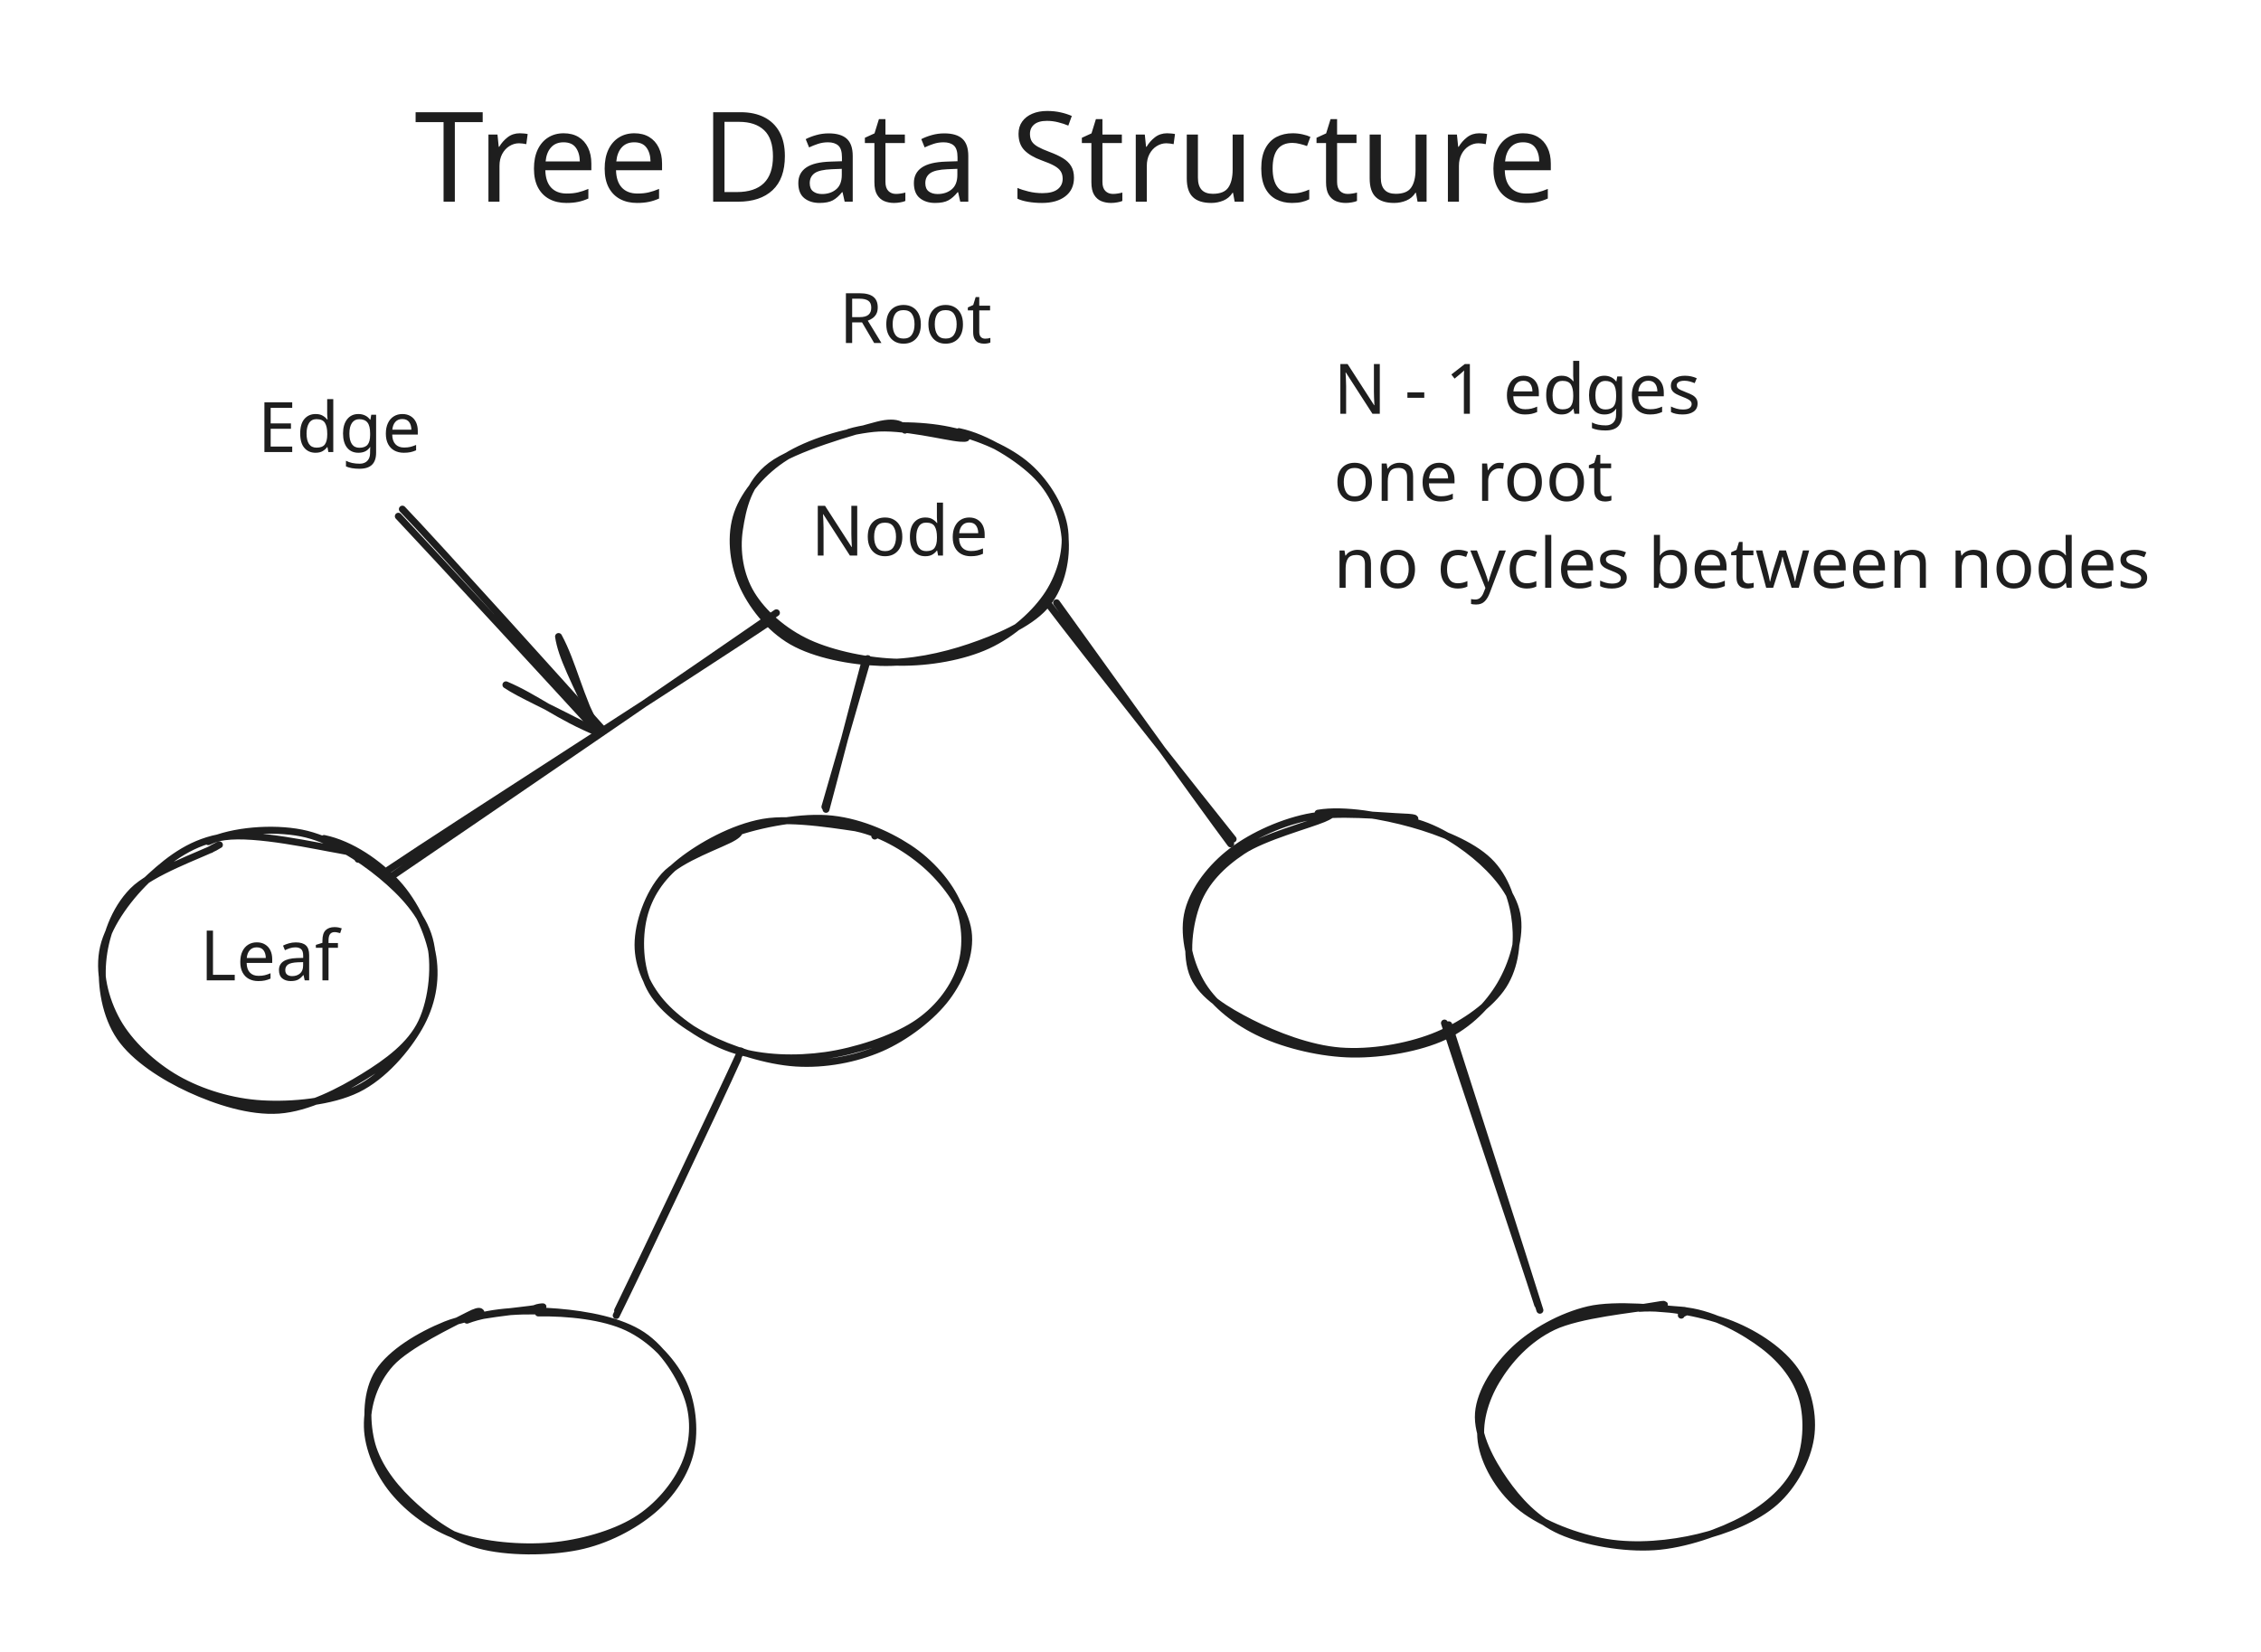
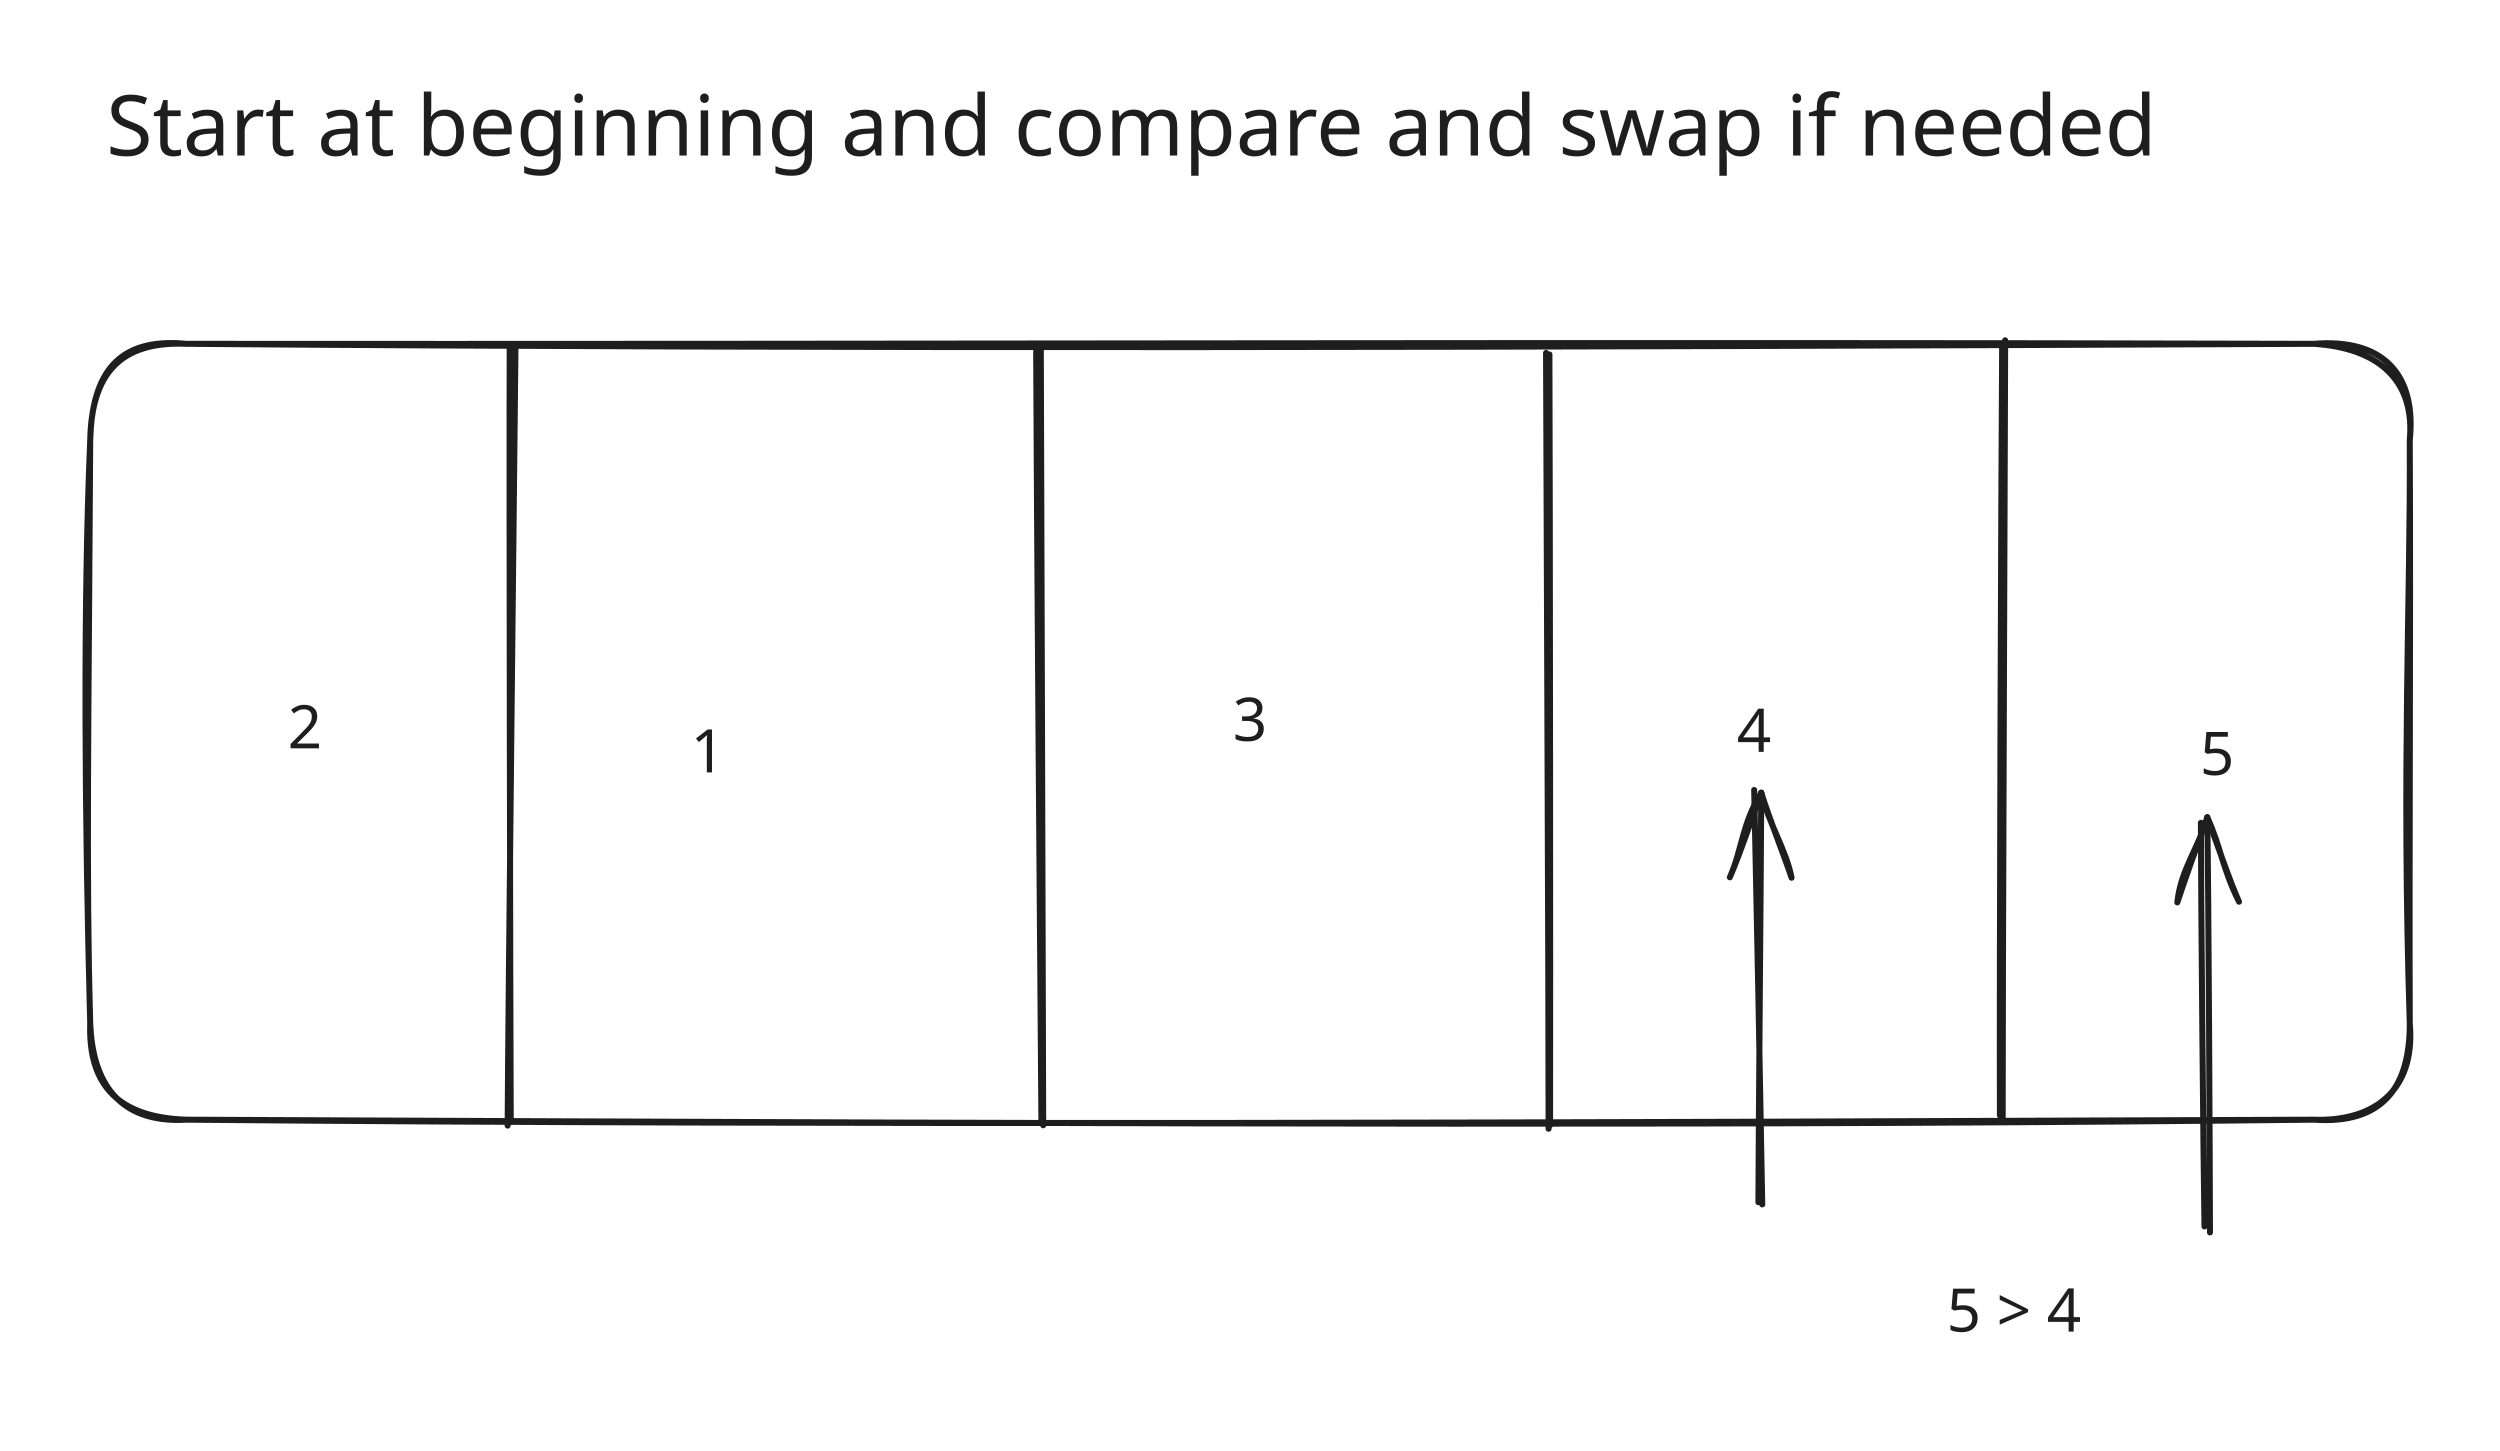
- <svg xmlns="http://www.w3.org/2000/svg" version="1.1" viewBox="0 0 649.34 474.333" width="649.34" height="474.333">
+ <svg xmlns="http://www.w3.org/2000/svg" version="1.1" viewBox="0 0 831.333 482.28" width="831.333" height="482.28">
  
-   eyJ2ZXJzaW9uIjoiMSIsImVuY29kaW5nIjoiYnN0cmluZyIsImNvbXByZXNzZWQiOnRydWUsImVuY29kZWQiOiJ4nO1bWXPiuFx1MDAxNn7Pr6ByX1x1MDAwN0b7Mm/ZOiFcdTAwMGJcdTAwMWQ663BnKuVgXHUwMDAx7lx1MDAxOJu2XHUwMDFkIJnq/z6yO8FcdTAwMGLYXHUwMDAxxiGeqVZSXHRosY50vk/nXHUwMDFjSf5rq1bbXHUwMDBlnkZq+7fatpp2XHLbMj1jsv1LmD9Wnm+5ji5C0XffffS6Uc1BXHUwMDEwjPzffv3VXHUwMDE4jVx1MDAxYX0ruHfdh0bXXHUwMDFk/mimbDVUTuDriv/X32u1v6K/yY5s21x1MDAxYfkqqlx1MDAxZVx1MDAxNcQ9MZzNbLlO1ClinFxiiTGbVbD8fd1XoExd2jNsX8UlYdY2nqA2ZWJvKr2Hq93nm874a0fEnfYs275cYp7sSCTf1SOPy/zAc1x1MDAxZtSNZVx1MDAwNoPX4Sfy81p57mN/4Cg/XHUwMDFjOpzluiOja1x1MDAwNU9hXHUwMDFlXHUwMDAws1xcw+lHz4hzpvpcdTAwMWJcdTAwMDekwXRcdTAwMTJcdTAwMWNAyKFcdTAwMTCz0qi9XHUwMDAwXHKsXHUwMDEzwVx1MDAxNFBBJVx1MDAxNlx1MDAxOcH2XFzb9ULB/lx1MDAwN1X4XHUwMDEzi3ZvdFx1MDAxZvpaPsec1Vx0PMPxR4andVx1MDAxNdebvFxmWabl4HRWY6Cs/iBcYlUloiqUXHUwMDExSSBcdTAwMDEsMUsq0lx05JRTXGZcdCOzklCEUdOMsPFnrFx0z1x1MDAxOKpm2MR5tO3kdDrmy3S+YihGXHUwMDExesn5XHUwMDFljzGsf5BFX1x1MDAxMoEpXHUwMDE0XHUwMDA2alx1MDAxYVx1MDAwZjxcdTAwMDFcdTAwMWJcdTAwMTXsS/Ou1Tk92D/5etBsPjTx7uP2rN73l0+x+I8j01xiXkZcZiQliHDOOJ+V25bzkFx1MDAxZJvtdlx1MDAxZmLgbiVcdTAwMDYyx5aUnFx0qvA8pkBcZlx1MDAxMFx1MDAxMJBcdTAwMDGxNFVcdTAwMTaPudpUQaIhJMCIXG7ChOAyRVx1MDAxNVx1MDAwNFBcdTAwMDPr5YIgilx1MDAwNEcogcGyqUJYXHUwMDAzcSkpXHUwMDA2XHUwMDAwSSSZnKdcbqJZblx1MDAxMFx1MDAwZaEgXHRccq3NjFTBXHUwMDFjXHUwMDA1ilAqXHUwMDAw4GRcdTAwMDWUxlK5TnBhPUcsXHUwMDA0qdxPxtCyn1I6jeCr57DlmolJXHUwMDBlc3dsq1x1MDAxZlx1MDAwMnm7q6VVXlxu44GlbdGswtAyTTvRuqu7MixHec1lXHUwMDE2etez+pZj2JdcdTAwMGIl0eNWR6+Kgo2Equ5ccl+FpdGUrUVRXCKzma9cdTAwMWPlXGYgKiFanqKy9+l0cG9ja/RlfN6bPnhXu/yu4lx1MDAxNMU/rIhcdTAwMWUp13ZcIjG1UXtcdTAwMDI3Zc1cYm9cdTAwMDCoKSqIZEDiRdZsnqLa2kqGXHUwMDExoLHHsXmSYlx0teRcdTAwMWIj6Vx1MDAxN9dccnJIaqteUEDRwFx1MDAxZOXxMyVtlozpXHUwMDFlyyBjgXdcdFx1MDAxOc3mzowmXHUwMDAyXHUwMDE4aG9nefdSoMn+Vf10fD5cdTAwMWHW6SNcdTAwMWHut6fntNqEXHUwMDE0mpBSJyaJQFx1MDAwNMGMzZQwKlx1MDAxNYRcdTAwMTOIIJDvZzPLcC81NSRcdTAwMTeiXGZcdTAwMWK6lndZJmvXXHUwMDA2NMxcdTAwMDc0o9q8XHUwMDEwukLAhJ4mu/2b5vFu81x1MDAxYdztfD7sO7eDilx1MDAwN0yMszRMMogmkYmhgjNcdTAwMWSGXGJSbURDQlx0XHUwMDE1gEtUPUhcdTAwMTPtseDSYppcIkhTlFx1MDAwN2mJMFx1MDAxN0ivT0sj+uy0f9cxdy7R5dnDoP15R2vnbFptRFOEXHUwMDBiXHUwMDExLVx1MDAxYUAnPUtcdTAwMWHUOv5hXHUwMDFmiWguslx1MDAxMNbuklx1MDAwZT6h9mw/XGLCszYrxfw7bcmm0pE3Y/iN+Odn1yft6/pqMT/TXHUwMDA2891j/oQnl13uJYCEIbxCRLF40NUmXHUwMDA30fAnXHUwMDAwXHSJXHUwMDEw5ZpcdTAwMWYpcmBEXHUwMDFhXHUwMDA0IUHDJZTCxHJVekBBXHUwMDFiUsf8jFwiIMOQgsxzY0HMr6tTJFx1MDAxMzr8gKCfMZKQ7L3jiVNl9N4p6H9jac/GXHUwMDE5aUneOc5AMjfwZ1RIqT3EmDNv0fS4v8cvzFH7qe13L8fi5MJ43rmuOE2lKLBhREch1bFhb3tlklx1MDAxM1xmXHUwMDEw5yXsXHUwMDAz/GtcdTAwMDNcclx1MDAxZFx1MDAxZOdaXHUwMDFlijkhOlx1MDAxNFveLfu0Z47dXHUwMDEz68stfjpU/KzpfJ3U3WpDWlx1MDAwN5tcdTAwMTFoMaDhuYaAXHUwMDE5SON/VaCBhcBapVx1MDAxZualXHUwMDE1QlrPXCIuXHUwMDBi0tFSvlx1MDAwMM9cIlx1MDAxN85Szy3WXHUwMDFhXj5s7u1cclq3Z0f11lx1MDAxNJyftXpXQ+tQXHUwMDFjV1x1MDAxYs1cdTAwMWOygnNGhOm7wVx1MDAxN0LwdliRXHUwMDBi8Vx1MDAxOX4p4YCjMrZmy8evhFx08KzgYfmB4Vx1MDAwNbuWY1pOP9tEOWZOiW34wZ47XHUwMDFjWoFcdTAwMTbj3LWcIFsjeu6O57mTgTLm5kI/ObdsXHUwMDE0Pi5cdTAwMWRWxZ9qMaaiL7PPf/6ysHY9X/VhmlN6/Lyt5P9VmY5yXTFcdTAwMDRcdTAwMTFcdTAwMTdcdTAwMThCuLwv5o3uTtvsWNqdrm17bPzJIf1exalOUFx1MDAxMdV1QLWhQ5jENM+YTuZNXHUwMDEzI5Bqm/Vhl1x1MDAwNoqCJ4AgjbXwk9qvqVx1MDAxZes2TFx1MDAwNMVccv5cdTAwMTF3XHUwMDEz8f3cdlx1MDAwNyWUaD9meadzfOk3XHUwMDAz01x1MDAxMPzQ+XZ+fXl++XDMbivOXUkjdnKNPE1Rnj5ARVx1MDAxOObayZK5S1x1MDAxN3CXzW3+QUSlXkEgqCR3KVx1MDAxMD/N8nxtmqIuXHUwMDEzJVFcdTAwMTeTbGZ80spcdTAwMTBHXGKv4GGPg5O627Q7V65/dPNlr7Nz69jP1aauXHUwMDA0soC6mG6Muiie5lx1MDAxOXXFvNnVKqHa7pJcdTAwMTI2J8unrsA/PepcdTAwMDW1Y9WGSZRldXHuXHUwMDAxXHUwMDFjpIxilFx1MDAwNMlbzL3uqF7/8EBQ79ZcdTAwMTGDe1x1MDAwNUzDXHUwMDFhVpu5XHUwMDFjXHUwMDE0XHUwMDE5XcxgRpLyqIrzOk5ExnPEJVJcdTAwMDJcdTAwMTLecawgcaH+Xeuw4T9O3HqepsPEyYo8zjsslPmHhYBcdTAwMTAgXHRYnsdtb9CanvCLwcRcdTAwMGZcXPPTuPNccl6fVZvHglx1MDAxN+1xQVx1MDAwNnM3Scu2wJhpbUtcdTAwMWX+YJY8oY15Pb/FXHUwMDA19UqLXHUwMDA1XHUwMDE1JfjS659cdTAwMTZcdTAwMTJcZuVcdTAwMDavXGLX6jVYU2Zf+X84rqNqnutcdTAwMDZ/OI5b6z51beXX7lUwUcqpOa6p/M3eU1xcV7alTlx1MDAxYdl614shKHhcdTAwMDdAMlx1MDAwMfAq8XHr6vr4+Ir93mntPn+7XHUwMDE1xiG4TJ5cdTAwMDVVkeJcZlx1MDAxNu1tiY1tbWHdXHUwMDE1wVLoXHUwMDE55zDngjGZpzhjXHUwMDEyXHUwMDAxzbSPvGBMKGFcdTAwMTQk4bpcdTAwMDbFXHUwMDEzd1xm36D4padUbd9cYozaReA9doNHL++lgHficaFcdTAwMDBLkVx1MDAxNcNCslx1MDAxYaFcdTAwMDex8MiJZTNnL1x1MDAwM2iyUorQ8lxc3dvb74+fXHUwMDAxXHUwMDEzzuTo98Defb7pXHUwMDFk3Fecq0BcdTAwMTTtQ2une1N7WVx1MDAwYuwvQ1x1MDAxOWdgjqxSSCpcdTAwMDWo4m1jXHUwMDEy3udGSVx1MDAxMK/pZidcdTAwMDR7eYnzx1Wb5/7R0WeB+l67fbov3da9cE5cdTAwMDaJa3Sa9N3HUErQXHUwMDAwiDJcdTAwMDS5XtiYXHUwMDA0XHUwMDEyxsFSOGHGKKRB+lx1MDAxOFx1MDAxZNG5sW/Mwc9ytdx9NZGsPlx1MDAwZrCSnPz84y0ooO5KJO+bvbWsXHUwMDE0K7qSy1xuZbzIy+fZeX+3ZYXQhoBSMkhcdFx1MDAxN1x1MDAxNNJcdTAwMDXbblx1MDAwYt4xXG63QnHq1uY7uVx1MDAwMDO4pe7FLmNNUjD8wZhZyTJcdTAwMTdj116d1oohXHUwMDBltIe+WY9cIt3jSjdcdTAwMGK3XmZu21x1MDAxOI0uXHUwMDAyPW+zRVjDwDJfXHUwMDA2XHUwMDFm9749ttRkt1x1MDAxOJhbL2tIyFZcdTAwMTWZm+9b3/9cdTAwMDZcdTAwMWb4wfMifQ==
+   eyJ2ZXJzaW9uIjoiMSIsImVuY29kaW5nIjoiYnN0cmluZyIsImNvbXByZXNzZWQiOnRydWUsImVuY29kZWQiOiJ4nO2aW1PjuFx1MDAxMoDf+Vx1MDAxNamc11x1MDAxOa9ad83DVlxyMCxcdTAwMDR2XHUwMDE4XGKXXHUwMDFktra2nMRcdTAwMDRPXHUwMDEy2zjmujX//bRMiC/BITBJNlNcdTAwMGJUQVwiyVZL6q+71dI/a7VaPbmLvPqHWt27bbt9v1x1MDAxM7s39Xe2/NqLh35cdTAwMThgXHUwMDE1Tb9cdTAwMGbDq7idtrxIkmj44Zdf3Chyun7SXG7DntNcdTAwMGVcdTAwMDdcdTAwMGaPeX1v4Fx1MDAwNclcdTAwMTBcdTAwMWL+id9rtX/Sv7mOYq+duEG376VcdTAwMGakVbm+OC2Xflx1MDAwZYO0XzBSXHUwMDE5RVx1MDAxNfBxXHUwMDBif7iJ/SVeXHUwMDA3q8/d/tDLamxRnZ/p863ddqtx3vt0cFx1MDAxMqxHh61GmHV77vf7zeSun4o1XGZx9FndMInDnnfqd5KLxynIlVc9XHUwMDE1h1fdi8BcdTAwMWLa4cO4NIzctp/c2TJCxqVcdTAwMGZz8KGWldziNy6EQ/BHXHUwMDAyYVx1MDAwMoSkYlxcbV9AXHJ1tCQgXGYzXHUwMDFjXHUwMDE0VyXBNsJ+XHUwMDE4W8H+XHUwMDA3nv3NRGu57V5cdTAwMTflXHUwMDBiOuM2SexcdTAwMDbDyI1xvbJ2N6MhK1x1MDAwNVx1MDAwZcNcdTAwMWbFXHRlnKlMjlx1MDAwYs/vXiRWXHUwMDE4obPuvXRcdTAwMTVcdTAwMTRcdTAwMTPCXGKmskHZPqOdTqpcdTAwMTB/ZVNcdTAwMWa7XHUwMDAzb8c+XHUwMDExXFz1+/n5XHUwMDBiOqP5e1ScTHXYqOR7Nijb/lNZ5fJqV1C9xLvNRprTk5PmVvvw7PLozlx1MDAwNy8hcl9cdTAwMWatN1x1MDAxYfVxu+/vnn7tw8OXf2xcdTAwMWP7X1x1MDAxMlx1MDAxZG9CW1xyz/2b9U15VOzlsX83jsOb3HtHn7JpuYo67oM6g1wiRjFmXHUwMDE4SJIpfN9cdTAwMGZ65Tnrh+1eRsBaTuBcdPRcbuPPUVx1MDAwN6CrqNOGXG5qjKQzQ/f0ZK40dJoxR1x1MDAwYqlcdTAwMDThWlNccrTAXHUwMDFjJ8ZhS2FcdTAwMGWYI8FcdTAwMTgjXHUwMDAwXHUwMDE06KeRK1x1MDAxM1x1MDAwN1x1MDAwMJRcdTAwMWKG9uLHkStUTLA1TU2pXHUwMDExQr5ATTOpwiBp+vd2TSgplG65XHUwMDAzv39XWNNUf3FcdTAwMTJZvVD0se93rVx1MDAxYdfbKKpcdTAwMTdcdTAwMTc0PPHRrY1cdTAwMWJcZvxOJ+942tiP61x1MDAwN168M4u/XGJjv+tcdTAwMDdu/2hSXGZcdTAwMWOxt/24SODklqnlXHUwMDBlPVubTtZUOtNWT/lEUkknJUxSXG7UZFP3XHUwMDFjnmdcdTAwMDdJ6/3n+DQ+vTluaGbu7lx1MDAxNN1fbTzRo1x1MDAxNH1iySVyXHUwMDA3XGbjijJN0X2aheGZSZV3galojFxiUELpbICPeEqQTGliXHUwMDE24lx1MDAxMenzXHUwMDFlcSHUXHUwMDBlXHUwMDEzN07W/aDjXHUwMDA33fIjXtCpqOm7w2QjXHUwMDFjXGb8XHUwMDA0xfhcdTAwMTL6QVJukb73o/WSXHUwMDE3njsxXHUwMDE3+ObKusi+rlx1MDAxOFx1MDAwMmSfatnSpV/Gn/9693zriSXOnl7L/38p1oxAufRcdTAwMTFrITjhXHUwMDE4dM1cdTAwMWXpbjXv973jXHUwMDFk//6g2Tzb1Fx1MDAwMra+3b5fbaptgEmFMZpKpZjOXHUwMDE5uVx1MDAwN6qZo1xilVxcoONFslx1MDAxN+d0X0W1UVx1MDAwMFxcyNxu5Y3qN6rt2mlSLlx1MDAxZG9gNapcZuVSzO6sXHUwMDBm/OP3retPp1vH6/2j3483XHUwMDAzvr9cdTAwMWSvNtZcdTAwMTgkO1x1MDAxOCkzXGanXHTRoFlcdGuBsTSGq1RwLnCzuFpYU1wiUSilM3zesH7D2q6dVOXScVxmTlx1MDAxOWhOTea/nqO67fZOXHUwMDE1bFxcXHUwMDFl/r5cdTAwMWTK0/tG84tcdTAwMGIrXHUwMDFlglx1MDAwM1x1MDAwNrCOoVJKI7UhuEUtYU1TrFx1MDAxOUWXbcRcIvfIr+FacKZcdTAwMDFwa/+G9X9cdTAwMTPr6sRXJdZKolx1MDAwN7O+YGasXHUwMDFiMux3r+Bb47ZcdTAwMTW5Z4fd5FhcdTAwMGV2V1x1MDAxYmtBiYNMS61ImnIqxuBcdTAwMWMgTTZTrXE2jFxcoLdcdTAwMDbuUGaMmZJrnozBteSKm3k46+mJr7GyLT37u9y0XHUwMDFhrUir9b3zXCI9xaRaXHUwMDEyRlVcdTAwMTm1gqjl9Fmuu3mkz6pcdTAwMTin1ftsXHUwMDBlWqLHXCKzJ7f/7uxcdTAwMDK7ut9Rja32yTZE7FwiXHT3VptxKfhUxs2yXHUwMDE4XHUwMDE3XHUwMDBlt8ltXHJcdTAwMThBYOxcdTAwMGZ0Jsy51Fx1MDAwMqMvOVx1MDAwN9/9s6S3YblcdTAwMWPCcjhcdTAwMDTDy6XjnTFOMTeCmNlcdTAwMTNeZ4e9+NuFYNv07JTu7WxutKON31ZcdTAwMWJEbEFcdTAwMWTBMYSGXHUwMDExXHUwMDAwJVx1MDAxMpmD0bNcdTAwMTJcXGOdMGSB3pY6ypKoXHUwMDE0arac9aBJKSqYhHmc7b7e38aXJ9f7XHUwMDA3w0GYhJtxg0I7an7dns3fvpv23lx1MDAwNZ/i2tOJpdlcdTAwMGa+XFz7wZdkP6q34OjZjLLOfGbz0T3e2N9lX5uX+4et7vHH4JrHn7srbj5AyGnmw4byqGh2XHUwMDFhOJKtS4LN1Xowm7dcdTAwMTflXHUwMDBiKlONh2G4f+PzOFx1MDAwNvtXjMcskL/wqsaPQS6WXHUwMDBiuVhcdTAwMGXk+ZPsibNuhU5cdTAwMTG4nj1ab+6Fh+pcdTAwMDS+xudcdTAwMWX5vNs9OHH1Xm+1KeeSVFxcu0rzbEQ7Nlx1MDAxYdb2ipViXG5cdTAwMTZ4/4tKR1OG5oYzxJ1l9mSMOZvEXFxcdTAwMTjOef6K3s9cdTAwMWGs60LpXHUwMDE0XHUwMDBlmzZdVnOTWstDYFx1MDAwMj/o1tygU2uHXHUwMDAzO7Pp5+GNXHUwMDFi1fzzWoCT5HVqy1x1MDAwNfdH5JuJdMqnkv5gSJ9AnU85KZOGMG5cZp9cdTAwMWT16fHbSqJcdTAwMGVcdTAwMDSmZd+E0nbDrKk0hlGhyoLN0aE7XHUwMDEyXHRcdTAwMDec9TTBn4tUx6hcdTAwMDPLiFx1MDAxYbGOXHUwMDExl1x1MDAwNNylrOLFllfH26Wkek6w0cXmWS6KpUajfWWlJFx1MDAwZWdcdTAwMWOkXHUwMDAwQIlcYlx1MDAwMUp5rlXXjexYlSOEkbjzM4ZoKrSaXHUwMDE4fCGfXyXU9C1xQShcdTAwMDLanllxplx0p9RkxzVjobiDs0hcdTAwMTRcdTAwMDVOiNFAJ2Wa80lC2VDM9TDhfaWKP9Qymb1hLf//xVZN5Dx2OYBcdTAwMDFGgfD8XHUwMDA2+jmrNj1gXU2rXHUwMDA2QjtKXHUwMDEyjcojXHUwMDE5oyWjpq2yU8IlRY1cdTAwMTdygef/jlx1MDAxMoxIXFx0XHUwMDFikOA+5YlcdTAwMDDmXHSrhlx1MDAxOCq7u8par5BVe+1cdTAwMDZj5qPCKtMyfbtcXDAtSlx1MDAwMbPXkZVcdTAwMDQ0LTpcdTAwMDfayLJcYkdcdTAwMGKNXHUwMDAz4VxmcJeKru/ntizVepZWv9y0VG6NVHX+g+LG+kWGhV1cdTAwMWXtbVx1MDAxY/T8nYu7zT+uztZvW1tfV/5cboKidmskhFx1MDAwMqpccildXHUwMDAzllx1MDAwNFx1MDAxNVx1MDAwYteBouIpwTmUXHUwMDA0m+M5XHUwMDA2R1xyNkahY8Q1YTxDclpcdTAwMDJcdTAwMDSl0pLyedxcdTAwMTh8/dZcYjfPZnnnXHUwMDE4ovZrbcm5yFKXL0pVrI0gr7tRhLumxFx1MDAxYlx1MDAxYkRcXCq/M1x1MDAxYX7Wff3a927WpyvP2ohzS5SXOoXva9//XHUwMDBmaXybiiJ9
  <defs>
    <style class="style-fonts">
      @font-face {
        font-family: "Virgil";
        src: url("https://unpkg.com/@excalidraw/excalidraw@undefined/dist/excalidraw-assets/Virgil.woff2");
      }
      @font-face {
        font-family: "Cascadia";
        src: url("https://unpkg.com/@excalidraw/excalidraw@undefined/dist/excalidraw-assets/Cascadia.woff2");
      }
      @font-face {
        font-family: "Assistant";
        src: url("https://unpkg.com/@excalidraw/excalidraw@undefined/dist/excalidraw-assets/Assistant-Regular.woff2");
      }
    </style>
  </defs>
-   <rect x="0" y="0" width="649.34" height="474.333" fill="transparent" />
-   <g stroke-linecap="round" transform="translate(211 122) rotate(0 47.33334 34.33333)">
-     <path d="M32.8 2.17 C40.32 -0.08, 51.62 -0.21, 60.03 1.29 C68.44 2.79, 77.48 6.5, 83.24 11.15 C89 15.8, 93.44 22.99, 94.59 29.21 C95.73 35.42, 93.77 42.75, 90.12 48.45 C86.46 54.14, 79.81 60.08, 72.67 63.38 C65.53 66.67, 55.87 68.34, 47.28 68.23 C38.68 68.11, 28.21 65.94, 21.12 62.68 C14.04 59.42, 8.08 54.09, 4.79 48.67 C1.49 43.24, 0.41 36.28, 1.35 30.12 C2.29 23.97, 3.82 16.74, 10.41 11.74 C17 6.74, 34.48 1.82, 40.9 0.13 C47.31 -1.57, 48.84 0.83, 48.89 1.56 M64.39 1.98 C72.25 3.59, 81.8 9.62, 86.89 14.84 C91.98 20.07, 94.59 27.09, 94.94 33.34 C95.28 39.58, 93.53 47.2, 88.95 52.3 C84.37 57.4, 75.32 61.26, 67.46 63.92 C59.6 66.59, 50.29 68.56, 41.79 68.28 C33.29 68, 23.11 66.04, 16.49 62.26 C9.86 58.47, 4.66 51.67, 2.04 45.54 C-0.58 39.42, -1.33 31.57, 0.78 25.51 C2.89 19.45, 8.21 13.28, 14.71 9.21 C21.21 5.14, 31.47 1.97, 39.8 1.08 C48.14 0.2, 60.61 3.58, 64.73 3.88 C68.85 4.19, 64.77 2.71, 64.52 2.93" stroke="#1e1e1e" stroke-width="2" fill="none" />
+   <rect x="0" y="0" width="831.333" height="482.28" fill="transparent" />
+   <g stroke-linecap="round" transform="translate(30 114.3334) rotate(0 385.6667 129)">
+     <path d="M32 0 C268.04 0.21, 503.94 -0.68, 739.33 0 M32 0 C253.16 1.74, 474.18 1.17, 739.33 0 M739.33 0 C760.72 1.3, 773.15 12.01, 771.33 32 M739.33 0 C762.74 -1.96, 773.58 10.45, 771.33 32 M771.33 32 C771.61 86.11, 768.61 140.65, 771.33 226 M771.33 32 C771.64 100.01, 771.1 167.56, 771.33 226 M771.33 226 C771.38 247.1, 762.47 259.64, 739.33 258 M771.33 226 C773.34 248.77, 758.91 258.74, 739.33 258 M739.33 258 C493.88 258.96, 247.52 259.93, 32 258 M739.33 258 C563.41 259.95, 387.3 259.61, 32 258 M32 258 C9.98 257.28, -0.73 247.12, 0 226 M32 258 C9.24 259.33, 0.75 245.29, 0 226 M0 226 C-1.84 157.22, -2.34 86.95, 0 32 M0 226 C-1.43 175.94, -0.51 125.7, 0 32 M0 32 C0.43 9.83, 10.09 -0.94, 32 0 M0 32 C0.62 9.94, 9.04 -2.23, 32 0" stroke="#1e1e1e" stroke-width="2" fill="none" />
  </g>
-   <g transform="translate(235.2237 144.056) rotate(0 23.13998 12.5)">
-     <text x="23.14" y="0" font-family="Virgil, Segoe UI Emoji" font-size="20px" fill="#1e1e1e" text-anchor="middle" style="white-space: pre;" direction="ltr" dominant-baseline="text-before-edge">Node</text>
-   </g>
-   <g transform="translate(241 83) rotate(0 23.50998 12.5)">
-     <text x="0" y="0" font-family="Virgil, Segoe UI Emoji" font-size="20px" fill="#1e1e1e" text-anchor="start" style="white-space: pre;" direction="ltr" dominant-baseline="text-before-edge">Root</text>
-   </g>
-   <g stroke-linecap="round" transform="translate(341.3333 233.6666) rotate(0 47.33334 34.33333)">
-     <path d="M61.21 1.72 C69.11 2.78, 76.69 7.48, 82.21 12.01 C87.72 16.55, 93.09 22.73, 94.31 28.93 C95.53 35.13, 93.01 43.33, 89.54 49.19 C86.06 55.05, 80.54 60.75, 73.45 64.07 C66.36 67.39, 55.74 69.24, 47 69.11 C38.27 68.98, 28.22 66.57, 21.06 63.29 C13.9 60, 7.62 55.07, 4.06 49.39 C0.49 43.7, -1.53 35.46, -0.32 29.18 C0.89 22.9, 5.61 16.39, 11.34 11.71 C17.06 7.03, 25.65 2.89, 34.01 1.11 C42.38 -0.68, 56.45 0.82, 61.53 1.01 C66.61 1.2, 64.7 1.62, 64.48 2.26 M37.19 -0.07 C44.67 -1.36, 55.97 0.7, 64.15 2.99 C72.32 5.28, 81.27 8.85, 86.23 13.65 C91.2 18.44, 93.38 25.64, 93.95 31.77 C94.53 37.9, 93.65 45.05, 89.68 50.45 C85.72 55.86, 77.87 61.24, 70.18 64.2 C62.49 67.16, 52.26 68.9, 43.55 68.23 C34.84 67.55, 24.95 63.73, 17.94 60.15 C10.93 56.57, 4.06 52.5, 1.49 46.74 C-1.08 40.97, 0.17 31.56, 2.51 25.56 C4.85 19.57, 9.48 14.78, 15.52 10.77 C21.56 6.76, 34.72 3.24, 38.76 1.52 C42.81 -0.2, 39.63 0.25, 39.8 0.45" stroke="#1e1e1e" stroke-width="2" fill="none" />
-   </g>
-   <g stroke-linecap="round" transform="translate(183 236) rotate(0 47.33334 34.33333)">
-     <path d="M62.85 1.82 C70.58 3.46, 78.3 8.2, 83.67 13.15 C89.03 18.11, 94.17 25.33, 95.04 31.56 C95.91 37.79, 93.07 44.94, 88.9 50.53 C84.73 56.11, 77.21 61.93, 69.99 65.07 C62.77 68.21, 53.94 69.89, 45.58 69.36 C37.23 68.83, 26.87 65.5, 19.88 61.89 C12.88 58.27, 6.63 53.43, 3.62 47.68 C0.62 41.93, 0.37 33.42, 1.84 27.39 C3.31 21.36, 6.72 16.05, 12.44 11.52 C18.16 6.99, 27.39 1.78, 36.17 0.21 C44.94 -1.36, 59.77 1.46, 65.11 2.12 C70.46 2.78, 68.29 3.39, 68.23 4.15 M25.81 4.11 C33.1 1.12, 45.7 -1.43, 54.39 -0.86 C63.07 -0.29, 71.66 3.44, 77.94 7.54 C84.23 11.64, 89.65 17.9, 92.1 23.74 C94.55 29.59, 94.72 36.83, 92.65 42.61 C90.57 48.38, 86.07 54.32, 79.65 58.41 C73.23 62.51, 62.69 65.97, 54.13 67.18 C45.57 68.4, 36.02 68.11, 28.28 65.71 C20.54 63.32, 12.35 57.86, 7.68 52.8 C3.01 47.74, 0.22 41.56, 0.24 35.36 C0.25 29.16, 3.18 20.74, 7.77 15.59 C12.35 10.44, 24.41 6.56, 27.77 4.45 C31.13 2.34, 27.8 2.36, 27.9 2.93" stroke="#1e1e1e" stroke-width="2" fill="none" />
-   </g>
-   <g stroke-linecap="round" transform="translate(30 239.6667) rotate(0 47.33334 39)">
-     <path d="M63.06 1.19 C70.87 2.8, 78.77 8.33, 83.98 14 C89.19 19.67, 93.24 28.31, 94.31 35.2 C95.38 42.1, 94.01 49.03, 90.4 55.36 C86.79 61.69, 80.17 69.51, 72.66 73.18 C65.14 76.86, 53.94 77.9, 45.3 77.41 C36.67 76.93, 27.78 74.22, 20.83 70.26 C13.89 66.31, 7.16 59.98, 3.64 53.68 C0.12 47.37, -1.87 39.35, -0.27 32.42 C1.33 25.49, 7.46 17.39, 13.25 12.1 C19.03 6.81, 25.43 1.97, 34.46 0.7 C43.48 -0.57, 61.01 3.4, 67.4 4.48 C73.8 5.55, 73.12 6.54, 72.82 7.14 M29.82 2.1 C36.86 -1.13, 48.25 -2.01, 56.53 -0.39 C64.81 1.23, 73.38 6.73, 79.51 11.8 C85.64 16.88, 91.38 23.03, 93.3 30.06 C95.23 37.09, 94.2 47.38, 91.06 53.98 C87.92 60.57, 81.28 65.43, 74.45 69.63 C67.62 73.84, 58.41 78.63, 50.09 79.22 C41.78 79.81, 32.16 76.65, 24.56 73.16 C16.95 69.66, 8.64 64.34, 4.47 58.24 C0.29 52.14, -1.11 43.55, -0.5 36.56 C0.11 29.56, 2.77 21.72, 8.13 16.25 C13.48 10.79, 27.92 5.76, 31.65 3.78 C35.38 1.8, 30.26 4.25, 30.52 4.39" stroke="#1e1e1e" stroke-width="2" fill="none" />
-   </g>
-   <g transform="translate(54.37363 266.0895) rotate(0 22.98998 12.5)">
-     <text x="22.99" y="0" font-family="Virgil, Segoe UI Emoji" font-size="20px" fill="#1e1e1e" text-anchor="middle" style="white-space: pre;" direction="ltr" dominant-baseline="text-before-edge">Leaf</text>
-   </g>
-   <g stroke-linecap="round" transform="translate(105 375.6667) rotate(0 47.33334 34.33333)">
-     <path d="M29.11 3.55 C36.33 0.81, 46.82 0.51, 55.21 1.23 C63.6 1.94, 73.23 3.7, 79.46 7.84 C85.7 11.99, 90.59 19.92, 92.62 26.11 C94.66 32.31, 94.19 39.17, 91.68 45 C89.16 50.83, 83.95 57.21, 77.53 61.11 C71.12 65.02, 61.69 67.67, 53.18 68.42 C44.68 69.17, 34.04 68.25, 26.51 65.62 C18.98 63, 12.36 57.9, 8.03 52.66 C3.69 47.42, 0.64 40.3, 0.51 34.18 C0.37 28.06, 2.39 21.29, 7.21 15.95 C12.04 10.62, 25.08 4.46, 29.46 2.18 C33.84 -0.1, 32.96 1.57, 33.48 2.27 M49.61 1.48 C58.03 1.33, 68.27 2.39, 75.13 5.61 C81.99 8.83, 87.76 14.86, 90.79 20.78 C93.82 26.71, 94.72 34.94, 93.33 41.17 C91.94 47.39, 87.87 53.57, 82.46 58.14 C77.04 62.72, 69.16 66.94, 60.84 68.61 C52.52 70.28, 40.62 70.35, 32.53 68.14 C24.43 65.93, 17.45 60.34, 12.28 55.35 C7.11 50.36, 2.95 44.38, 1.53 38.23 C0.1 32.08, 0.16 23.99, 3.74 18.43 C7.33 12.88, 15.46 7.92, 23.02 4.87 C30.59 1.82, 44.89 0.91, 49.15 0.14 C53.42 -0.62, 48.73 -0.23, 48.6 0.28" stroke="#1e1e1e" stroke-width="2" fill="none" />
-   </g>
-   <g stroke-linecap="round" transform="translate(425.3334 375) rotate(0 47.33334 34.33333)">
-     <path d="M45.54 0.82 C53.56 0.23, 64.55 2.44, 72 5.41 C79.45 8.39, 86.47 13.26, 90.24 18.69 C94.02 24.11, 95.62 31.69, 94.65 37.98 C93.69 44.27, 89.83 51.66, 84.46 56.43 C79.09 61.2, 70.49 64.66, 62.43 66.6 C54.37 68.54, 44.54 69.45, 36.1 68.06 C27.66 66.66, 17.78 62.87, 11.81 58.23 C5.83 53.59, 1.48 46.32, 0.25 40.2 C-0.97 34.09, 1.03 27.2, 4.45 21.51 C7.86 15.82, 13.29 9.65, 20.75 6.09 C28.2 2.53, 43.95 1.1, 49.18 0.15 C54.41 -0.8, 52.24 -0.12, 52.14 0.4 M59.18 1.57 C67.24 2.66, 75.68 7.37, 81.22 11.61 C86.75 15.84, 90.77 21.11, 92.37 26.98 C93.97 32.85, 93.58 41.08, 90.8 46.8 C88.03 52.53, 82.57 57.59, 75.73 61.33 C68.89 65.08, 58.56 68.72, 49.76 69.3 C40.96 69.88, 30.1 67.96, 22.93 64.81 C15.77 61.65, 10.71 56.03, 6.76 50.38 C2.82 44.73, -1.22 37.2, -0.72 30.89 C-0.22 24.58, 4.5 17.46, 9.76 12.51 C15.02 7.57, 22.95 3.09, 30.84 1.22 C38.73 -0.65, 52.67 1.05, 57.11 1.31 C61.56 1.57, 57.36 2.06, 57.51 2.78" stroke="#1e1e1e" stroke-width="2" fill="none" />
+   <g transform="translate(408.8567 230.8334) rotate(0 6.809998 12.5)">
+     <text x="6.81" y="0" font-family="Virgil, Segoe UI Emoji" font-size="20px" fill="#1e1e1e" text-anchor="middle" style="white-space: pre;" direction="ltr" dominant-baseline="text-before-edge">3</text>
  </g>
  <g stroke-linecap="round">
-     <g transform="translate(223 176.6667) rotate(0 -55.33334 37.33334)">
-       <path d="M-0.02 -0.64 C-18.26 12.01, -92.08 62.55, -110.58 75.12 M-1.5 1.63 C-19.78 13.99, -93.07 60.81, -111.48 73.24" stroke="#1e1e1e" stroke-width="2" fill="none" />
+     <g transform="translate(170 115.6667) rotate(0 0 129)">
+       <path d="M-0.51 0.15 C-0.68 42.88, -0.35 214.26, -0.16 257.41 M1.42 -0.82 C1.01 42.59, -0.99 215.63, -1.19 258.63" stroke="#1e1e1e" stroke-width="2" fill="none" />
    </g>
  </g>
  <mask />
  <g stroke-linecap="round">
-     <g transform="translate(249 190) rotate(0 -6 21)">
-       <path d="M-0.53 -0.22 C-2.48 6.91, -9.86 35.44, -11.78 42.48 M0.2 -0.81 C-1.8 6.21, -10 34.52, -12.09 41.77" stroke="#1e1e1e" stroke-width="2" fill="none" />
+     <g transform="translate(346.2599 115.1759) rotate(0 0 129)">
+       <path d="M-0.16 -0.59 C0.04 42.55, 0.48 216.03, 0.64 259.02 M-1.7 1.71 C-1.56 44.53, -0.34 214.67, 0.04 257.43" stroke="#1e1e1e" stroke-width="2" fill="none" />
    </g>
  </g>
  <mask />
  <g stroke-linecap="round">
-     <g transform="translate(301.6667 173.3333) rotate(0 26 34)">
-       <path d="M-0.28 0.57 C8.34 12, 43.6 56.62, 52.47 67.7 M1.77 -0.18 C10.21 11.51, 43.29 57.73, 51.77 69.07" stroke="#1e1e1e" stroke-width="2" fill="none" />
+     <g transform="translate(514.5933 116.8426) rotate(0 0 129)">
+       <path d="M0.64 1.02 C0.81 44.01, 0.96 214.36, 0.86 257.32 M-0.48 0.51 C-0.38 43.69, 0.4 215.78, 0.36 258.51" stroke="#1e1e1e" stroke-width="2" fill="none" />
    </g>
  </g>
  <mask />
  <g stroke-linecap="round">
-     <g transform="translate(415.6667 293.3333) rotate(0 13 41)">
-       <path d="M0.41 1.04 C4.89 15.06, 22.34 69.34, 26.58 83.03 M-0.83 0.54 C3.56 14.34, 21.64 67.97, 25.94 81.45" stroke="#1e1e1e" stroke-width="2" fill="none" />
+     <g transform="translate(665.9266 113.8425) rotate(0 0 129)">
+       <path d="M0.86 -0.68 C0.76 42.28, 0 215.53, 0.03 258.78 M-0.15 1.58 C-0.46 44.73, -1.07 214.52, -0.89 257.07" stroke="#1e1e1e" stroke-width="2" fill="none" />
+     </g>
+   </g>
+   <mask />
+   <g transform="translate(95.66663 233.3333) rotate(0 7.119995 12.5)">
+     <text x="0" y="0" font-family="Virgil, Segoe UI Emoji" font-size="20px" fill="#1e1e1e" text-anchor="start" style="white-space: pre;" direction="ltr" dominant-baseline="text-before-edge">2</text>
+   </g>
+   <g transform="translate(229.6666 241.3333) rotate(0 2.709999 12.5)">
+     <text x="0" y="0" font-family="Virgil, Segoe UI Emoji" font-size="20px" fill="#1e1e1e" text-anchor="start" style="white-space: pre;" direction="ltr" dominant-baseline="text-before-edge">1</text>
+   </g>
+   <g transform="translate(577.5466 234.5) rotate(0 6.399994 12.5)">
+     <text x="0" y="0" font-family="Virgil, Segoe UI Emoji" font-size="20px" fill="#1e1e1e" text-anchor="start" style="white-space: pre;" direction="ltr" dominant-baseline="text-before-edge">4</text>
+   </g>
+   <g transform="translate(731.5466 242.1667) rotate(0 6.179993 12.5)">
+     <text x="0" y="0" font-family="Virgil, Segoe UI Emoji" font-size="20px" fill="#1e1e1e" text-anchor="start" style="white-space: pre;" direction="ltr" dominant-baseline="text-before-edge">5</text>
+   </g>
+   <g transform="translate(35.33331 30) rotate(0 363.4118 17.5)">
+     <text x="0" y="0" font-family="Virgil, Segoe UI Emoji" font-size="28px" fill="#1e1e1e" text-anchor="start" style="white-space: pre;" direction="ltr" dominant-baseline="text-before-edge">Start at beginning and compare and swap if needed </text>
+   </g>
+   <g stroke-linecap="round">
+     <g transform="translate(585.6666 399.893) rotate(0 -0.8179558 -68)">
+       <path d="M0.34 0.61 C-0.02 -22.18, -1.82 -114.52, -2.34 -137.19 M-0.94 -0.12 C-0.89 -22.77, -0.07 -113.39, 0.01 -136.28" stroke="#1e1e1e" stroke-width="2" fill="none" />
+     </g>
+     <g transform="translate(585.6666 399.893) rotate(0 -0.8179558 -68)">
+       <path d="M10.09 -108.02 C8.34 -117.21, 2.46 -126, 0.01 -136.28 M10.09 -108.02 C6.91 -117.37, 2.87 -127.17, 0.01 -136.28" stroke="#1e1e1e" stroke-width="2" fill="none" />
+     </g>
+     <g transform="translate(585.6666 399.893) rotate(0 -0.8179558 -68)">
+       <path d="M-10.43 -108.16 C-6.34 -117.37, -6.36 -126.11, 0.01 -136.28 M-10.43 -108.16 C-6.47 -117.44, -3.37 -127.19, 0.01 -136.28" stroke="#1e1e1e" stroke-width="2" fill="none" />
    </g>
  </g>
  <mask />
  <g stroke-linecap="round">
-     <g transform="translate(211.6667 302.6667) rotate(0 -17.66669 37)">
-       <path d="M1.12 -0.76 C-4.55 11.72, -28.19 61.34, -34.29 73.78 M0.26 1.45 C-5.46 14.22, -28.6 62.92, -34.69 75.2" stroke="#1e1e1e" stroke-width="2" fill="none" />
+     <g transform="translate(733.7607 409.0253) rotate(0 -0.376533 -68)">
+       <path d="M-0.7 -1.19 C-1.07 -23.86, -1.88 -112.93, -1.89 -135.42 M1.13 0.8 C1.08 -22.28, 0.67 -114.63, 0.22 -137.24" stroke="#1e1e1e" stroke-width="2" fill="none" />
+     </g>
+     <g transform="translate(733.7607 409.0253) rotate(0 -0.376533 -68)">
+       <path d="M10.79 -109.17 C5.19 -120.35, 4.66 -127.7, 0.22 -137.24 M10.79 -109.17 C7.43 -116.71, 4.61 -125.47, 0.22 -137.24" stroke="#1e1e1e" stroke-width="2" fill="none" />
+     </g>
+     <g transform="translate(733.7607 409.0253) rotate(0 -0.376533 -68)">
+       <path d="M-9.73 -108.94 C-8.59 -120.08, -2.37 -127.51, 0.22 -137.24 M-9.73 -108.94 C-7.15 -116.65, -4.04 -125.48, 0.22 -137.24" stroke="#1e1e1e" stroke-width="2" fill="none" />
    </g>
  </g>
  <mask />
-   <g transform="translate(383 103.3333) rotate(0 118.1699 37.5)">
-     <text x="0" y="0" font-family="Virgil, Segoe UI Emoji" font-size="20px" fill="#1e1e1e" text-anchor="start" style="white-space: pre;" direction="ltr" dominant-baseline="text-before-edge">N - 1 edges</text>
-     <text x="0" y="25" font-family="Virgil, Segoe UI Emoji" font-size="20px" fill="#1e1e1e" text-anchor="start" style="white-space: pre;" direction="ltr" dominant-baseline="text-before-edge">one root</text>
-     <text x="0" y="50" font-family="Virgil, Segoe UI Emoji" font-size="20px" fill="#1e1e1e" text-anchor="start" style="white-space: pre;" direction="ltr" dominant-baseline="text-before-edge">no cycles between nodes</text>
-   </g>
-   <g transform="translate(119 30) rotate(0 194.2199 22.5)">
-     <text x="0" y="0" font-family="Virgil, Segoe UI Emoji" font-size="36px" fill="#1e1e1e" text-anchor="start" style="white-space: pre;" direction="ltr" dominant-baseline="text-before-edge">Tree Data Structure</text>
-   </g>
-   <g stroke-linecap="round">
-     <g transform="translate(115 147.3333) rotate(0 29 31.33333)">
-       <path d="M0.56 -1.08 C10.37 9.14, 48.39 51.4, 57.92 62.02 M-0.6 0.96 C9.12 11.27, 47.35 52.73, 56.92 63.21" stroke="#1e1e1e" stroke-width="2" fill="none" />
-     </g>
-     <g transform="translate(115 147.3333) rotate(0 29 31.33333)">
-       <path d="M30.3 49.39 C34.54 52.22, 41.23 55.01, 56.92 63.21 M30.3 49.39 C38.92 53.03, 45.13 58.41, 56.92 63.21" stroke="#1e1e1e" stroke-width="2" fill="none" />
-     </g>
-     <g transform="translate(115 147.3333) rotate(0 29 31.33333)">
-       <path d="M45.41 35.51 C46.34 41.52, 49.65 47.42, 56.92 63.21 M45.41 35.51 C49.56 43.14, 51.32 52.6, 56.92 63.21" stroke="#1e1e1e" stroke-width="2" fill="none" />
-     </g>
-   </g>
-   <mask />
-   <g transform="translate(74.00003 114.3333) rotate(0 22.90998 12.5)">
-     <text x="0" y="0" font-family="Virgil, Segoe UI Emoji" font-size="20px" fill="#1e1e1e" text-anchor="start" style="white-space: pre;" direction="ltr" dominant-baseline="text-before-edge">Edge</text>
+   <g transform="translate(647.3335 427.2797) rotate(0 27.42999 12.5)">
+     <text x="0" y="0" font-family="Virgil, Segoe UI Emoji" font-size="20px" fill="#1e1e1e" text-anchor="start" style="white-space: pre;" direction="ltr" dominant-baseline="text-before-edge">5 &gt; 4</text>
  </g>
</svg>
